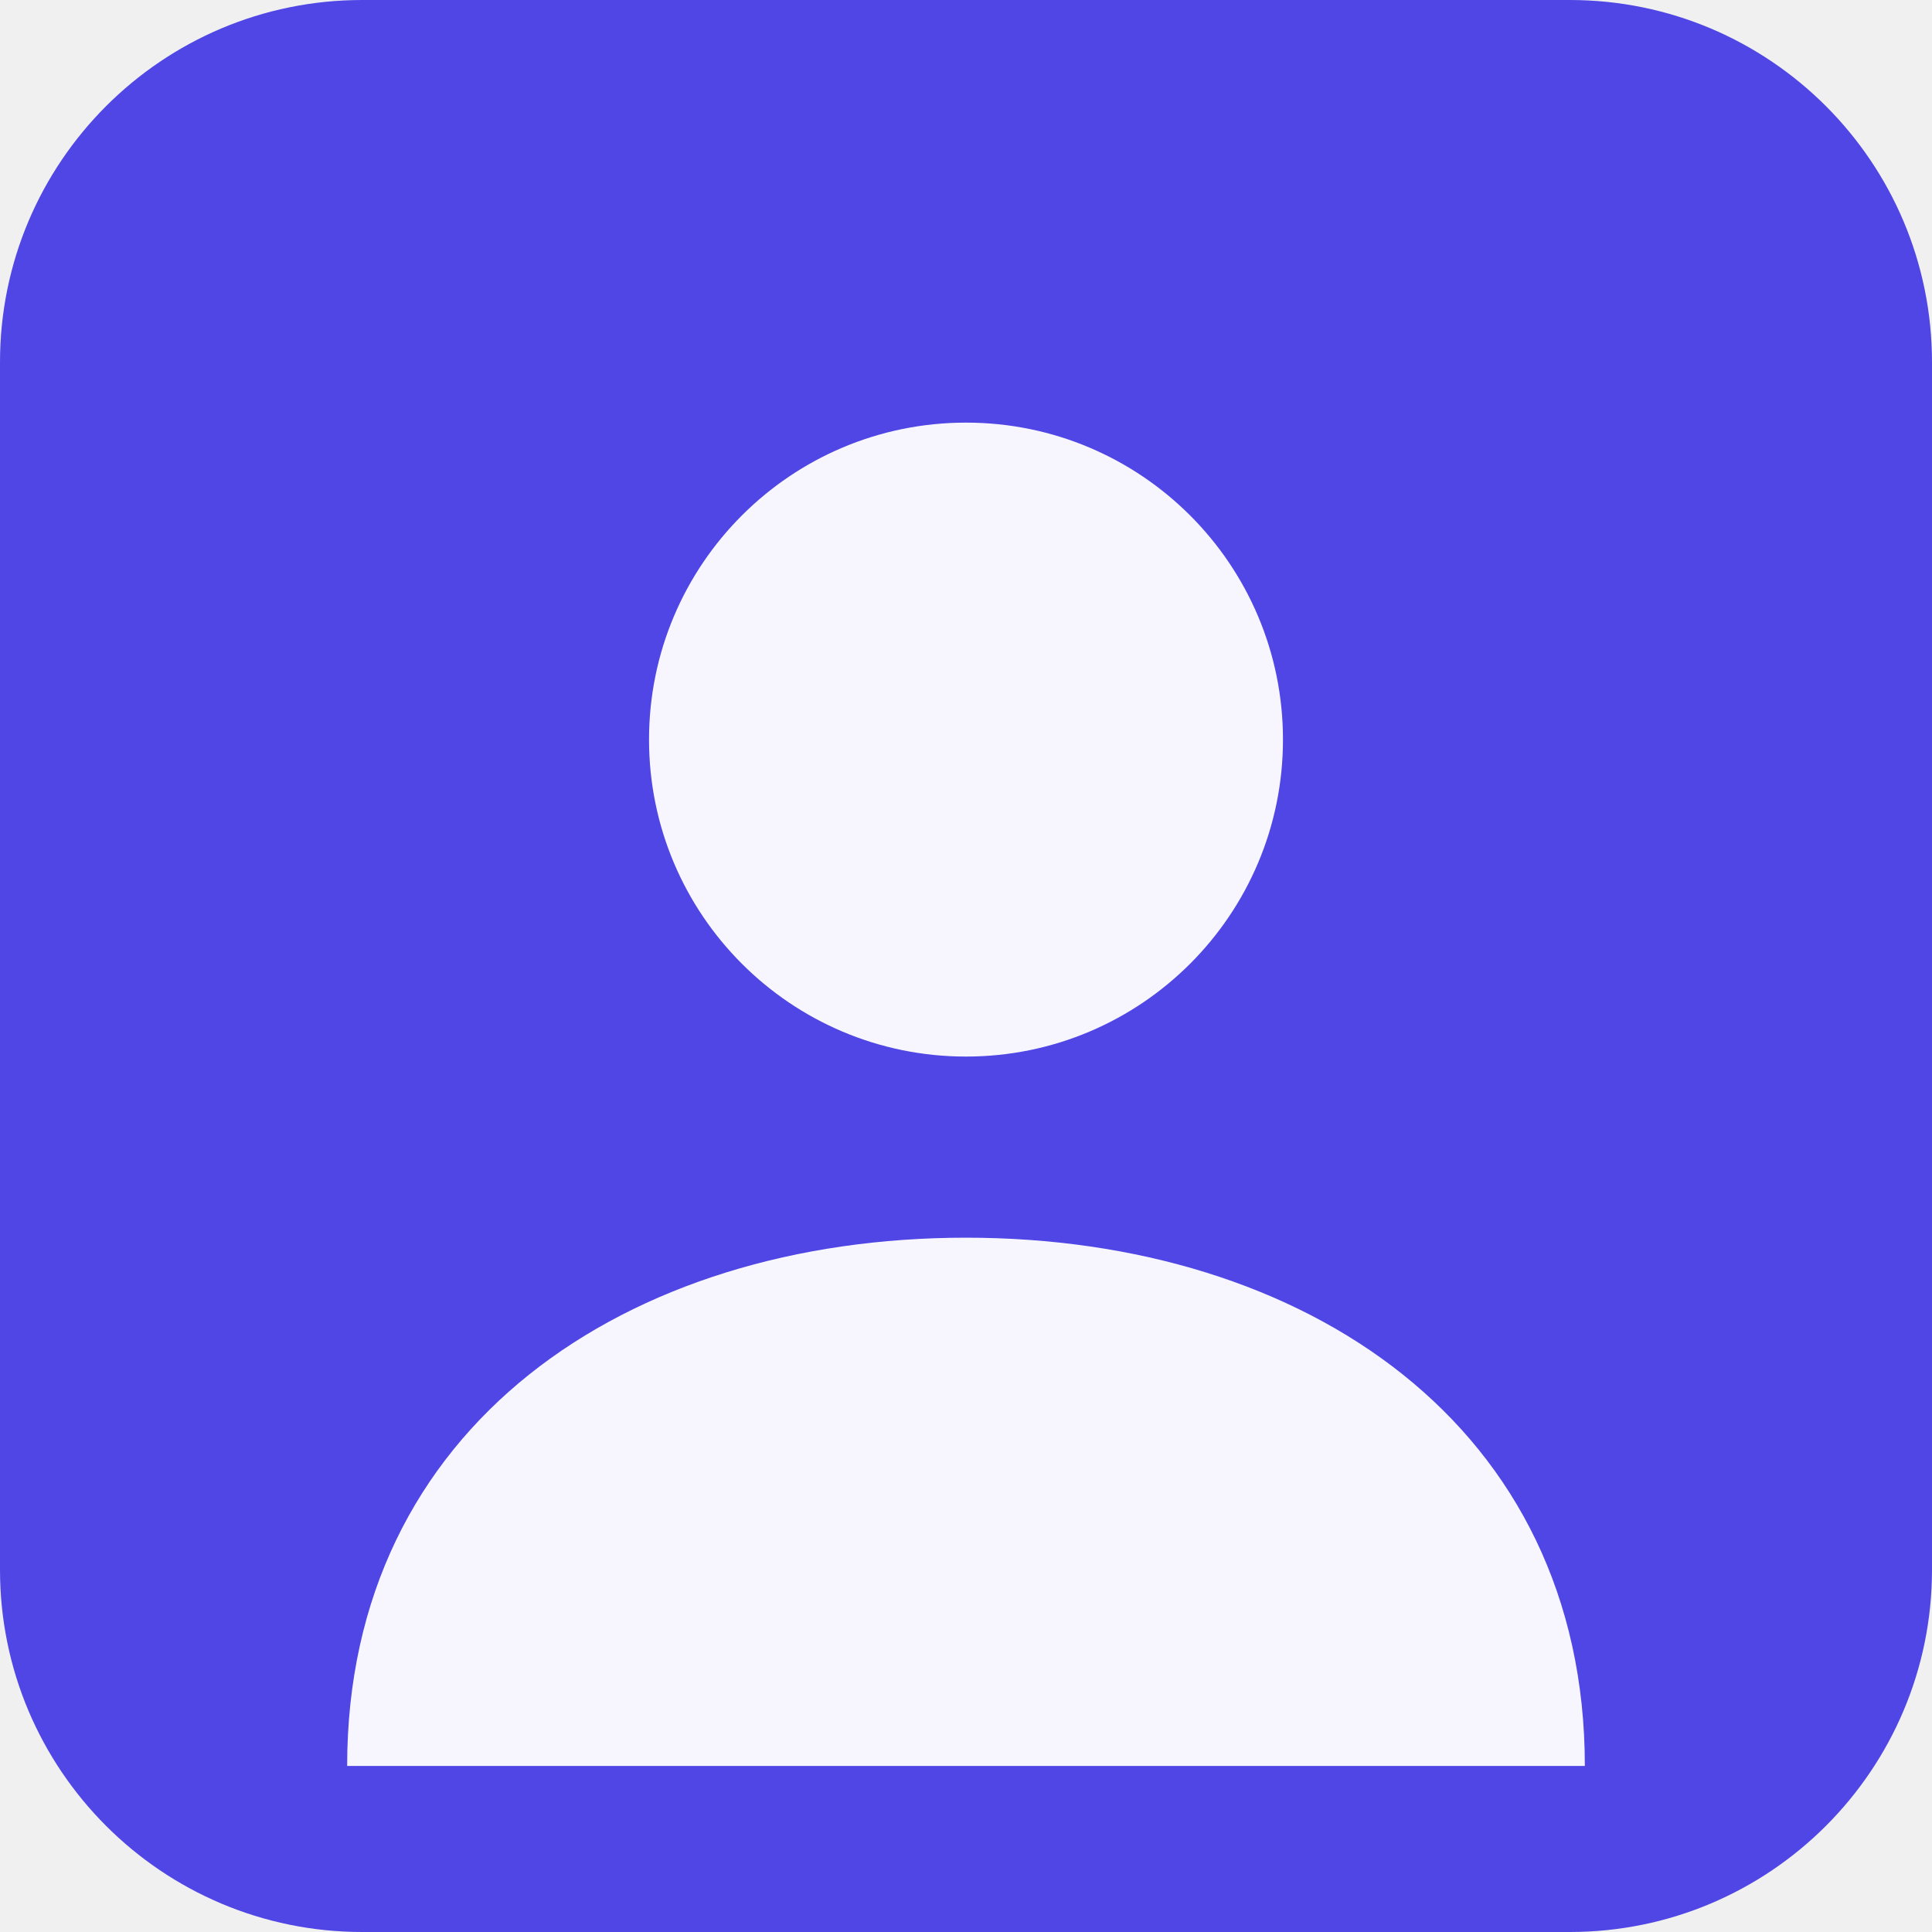
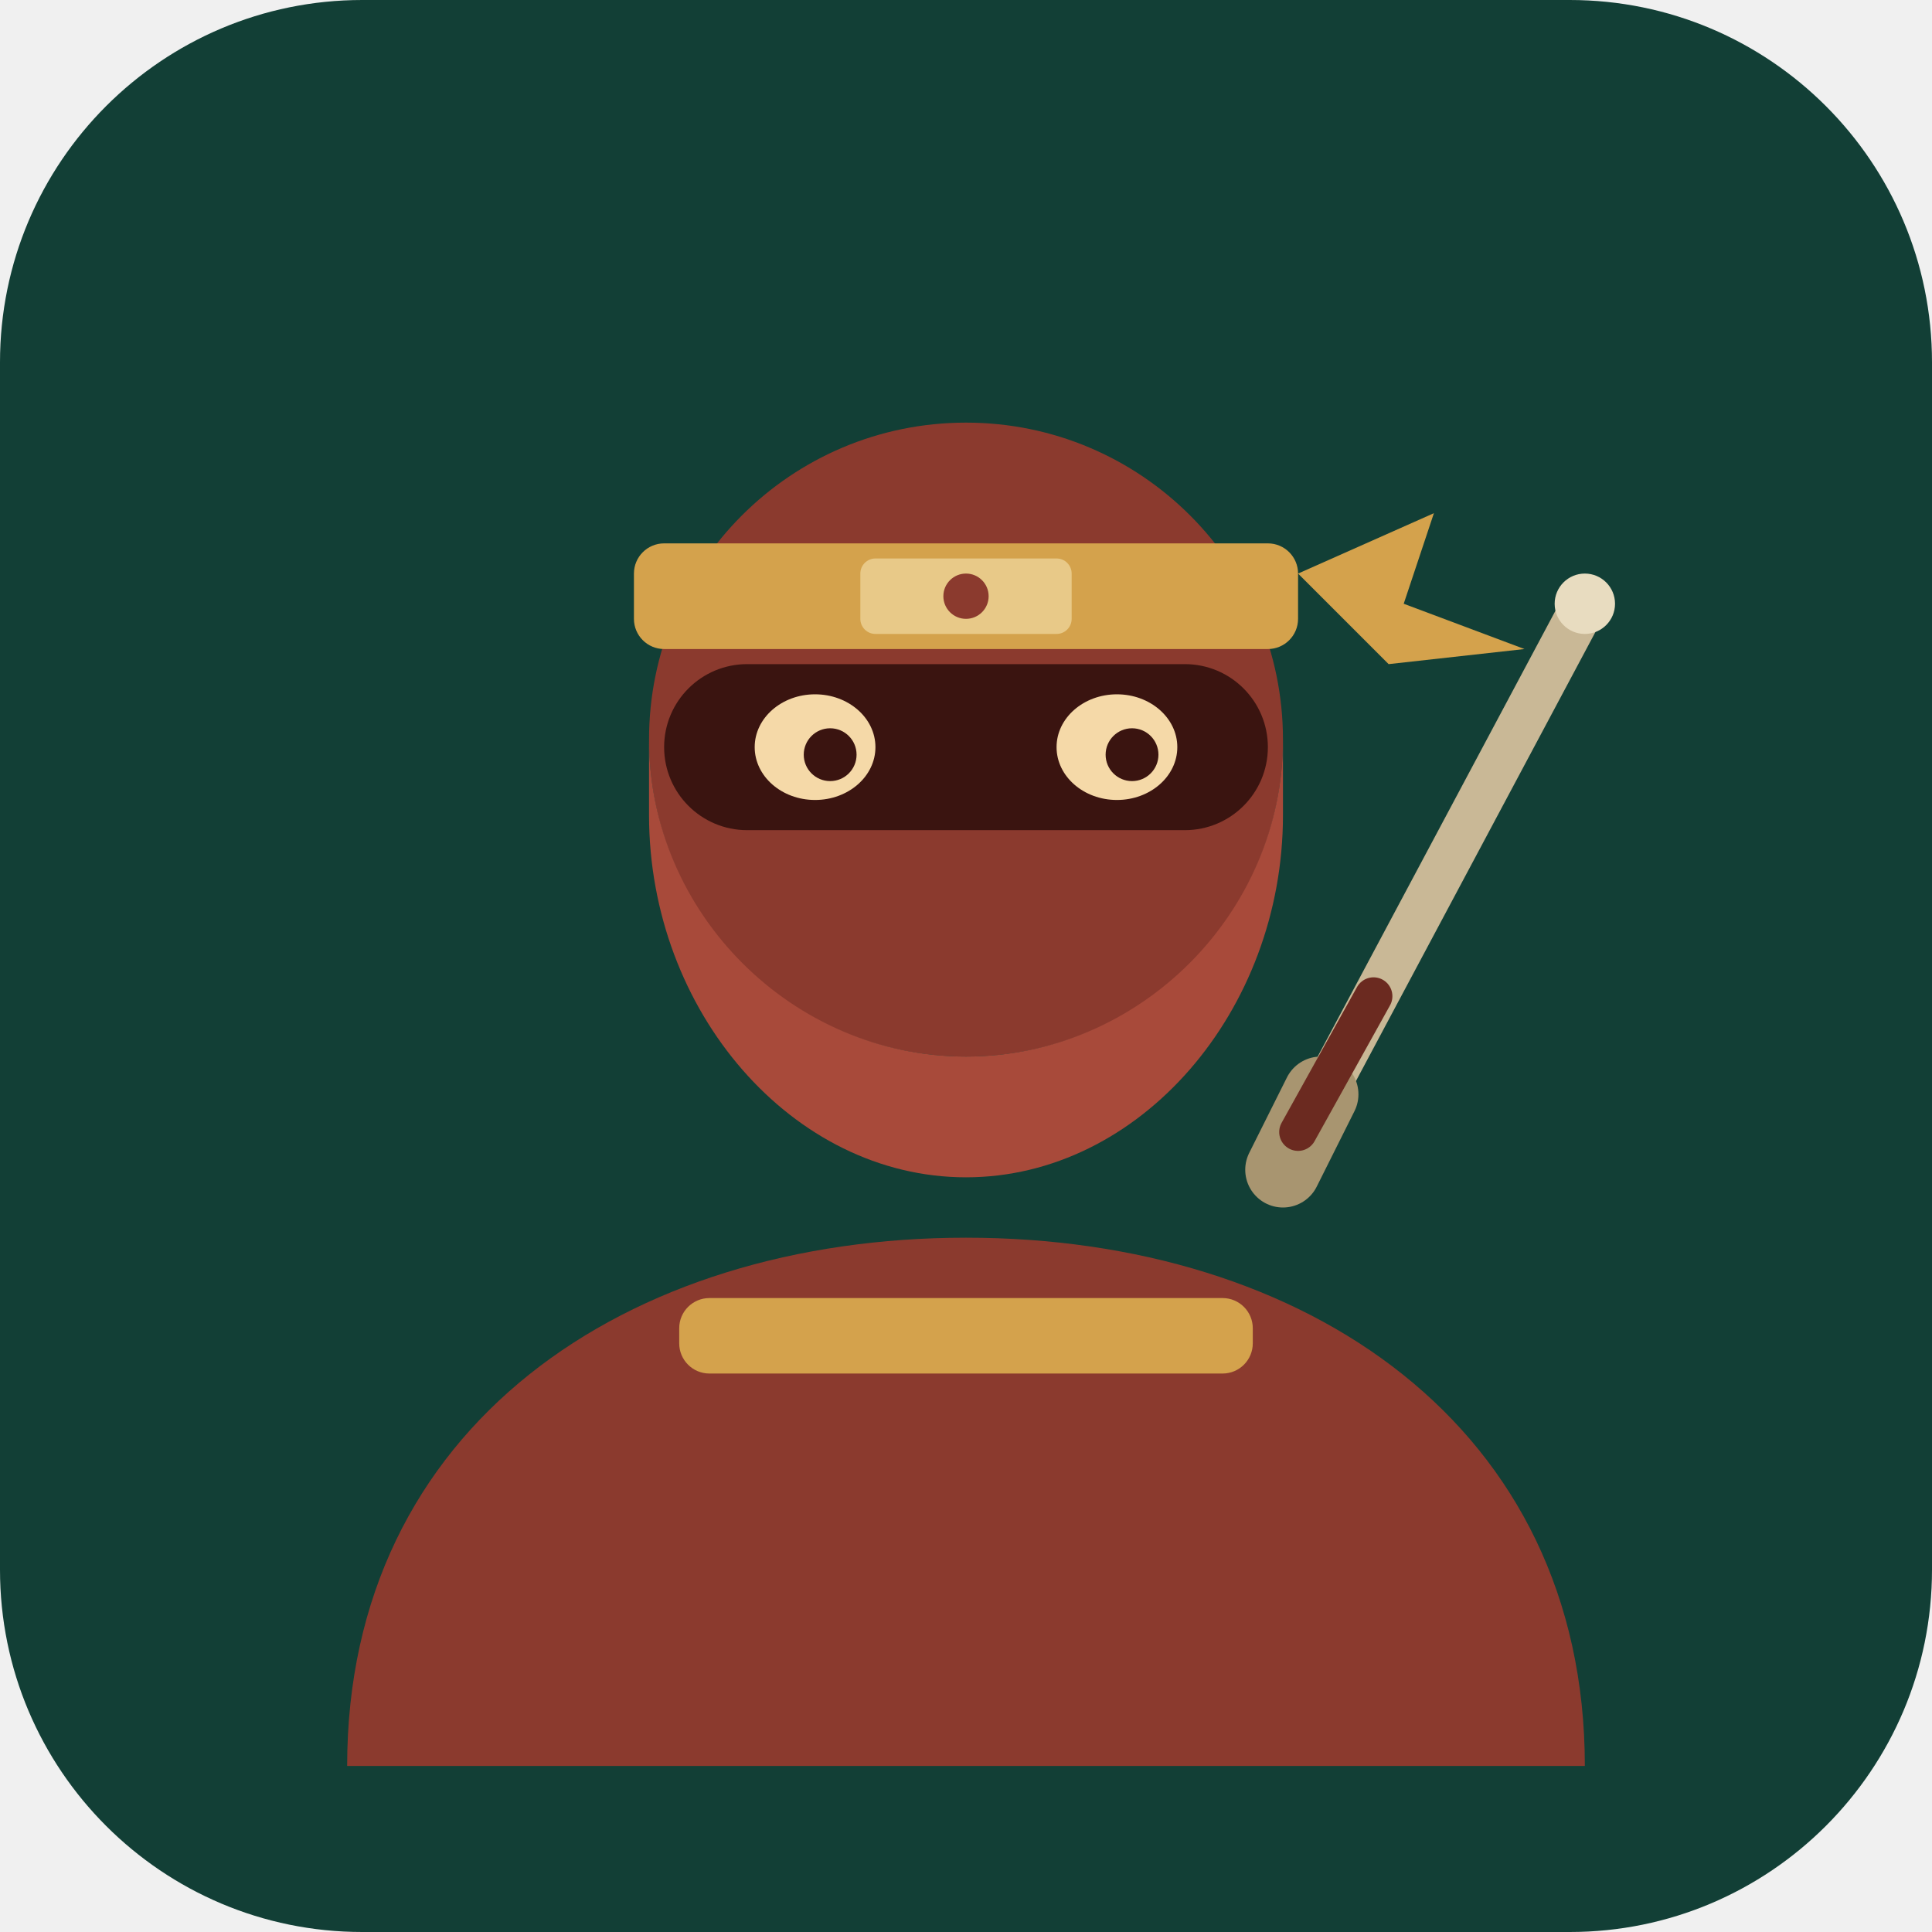
- <svg xmlns="http://www.w3.org/2000/svg" width="256" height="256" viewBox="0 0 256 256" role="img" aria-label="Kova avatar 1">
-   <rect width="256" height="256" rx="48" fill="#4F46E5" />
-   <circle cx="128" cy="98" r="42" fill="#FFFFFF" fill-opacity="0.95" />
-   <path d="M46 234c0-45 37-70 82-70s82 25 82 70z" fill="#FFFFFF" fill-opacity="0.95" />
+ <svg xmlns="http://www.w3.org/2000/svg" width="256" height="256" viewBox="0 0 256 256" role="img" aria-label="Ninja avatar">
+   <rect width="256" height="256" rx="48" fill="#123F36" />
+   <path d="M46 234c0-45 37-70 82-70s82 25 82 70z" fill="#8B3A2E" />
+   <circle cx="128" cy="98" r="42" fill="#8B3A2E" />
+   <path d="M86 98c0 23 19 42 42 42s42-19 42-42v10c0 26-19 48-42 48s-42-22-42-48z" fill="#A84A3A" />
+   <rect x="88" y="88" width="80" height="22" rx="11" fill="#3A1410" />
+   <ellipse cx="108" cy="99" rx="8" ry="7" fill="#F5D9A8" />
+   <ellipse cx="148" cy="99" rx="8" ry="7" fill="#F5D9A8" />
+   <circle cx="110" cy="100" r="3.5" fill="#3A1410" />
+   <circle cx="150" cy="100" r="3.5" fill="#3A1410" />
+   <rect x="84" y="72" width="88" height="14" rx="4" fill="#D4A24C" />
+   <path d="M172 76l18-8-4 12 16 6-18 2z" fill="#D4A24C" />
+   <rect x="114" y="74" width="28" height="10" rx="2" fill="#E8C988" />
+   <circle cx="128" cy="79" r="3" fill="#8B3A2E" />
+   <line x1="170" y1="155" x2="210" y2="80" stroke="#C9B896" stroke-width="6" stroke-linecap="round" />
+   <line x1="170" y1="155" x2="175" y2="145" stroke="#A89570" stroke-width="10" stroke-linecap="round" />
+   <circle cx="210" cy="80" r="4" fill="#E8DCC0" />
+   <line x1="172" y1="150" x2="182" y2="132" stroke="#6B2A20" stroke-width="5" stroke-linecap="round" />
+   <rect x="90" y="172" width="76" height="10" rx="4" fill="#D4A24C" />
</svg>
